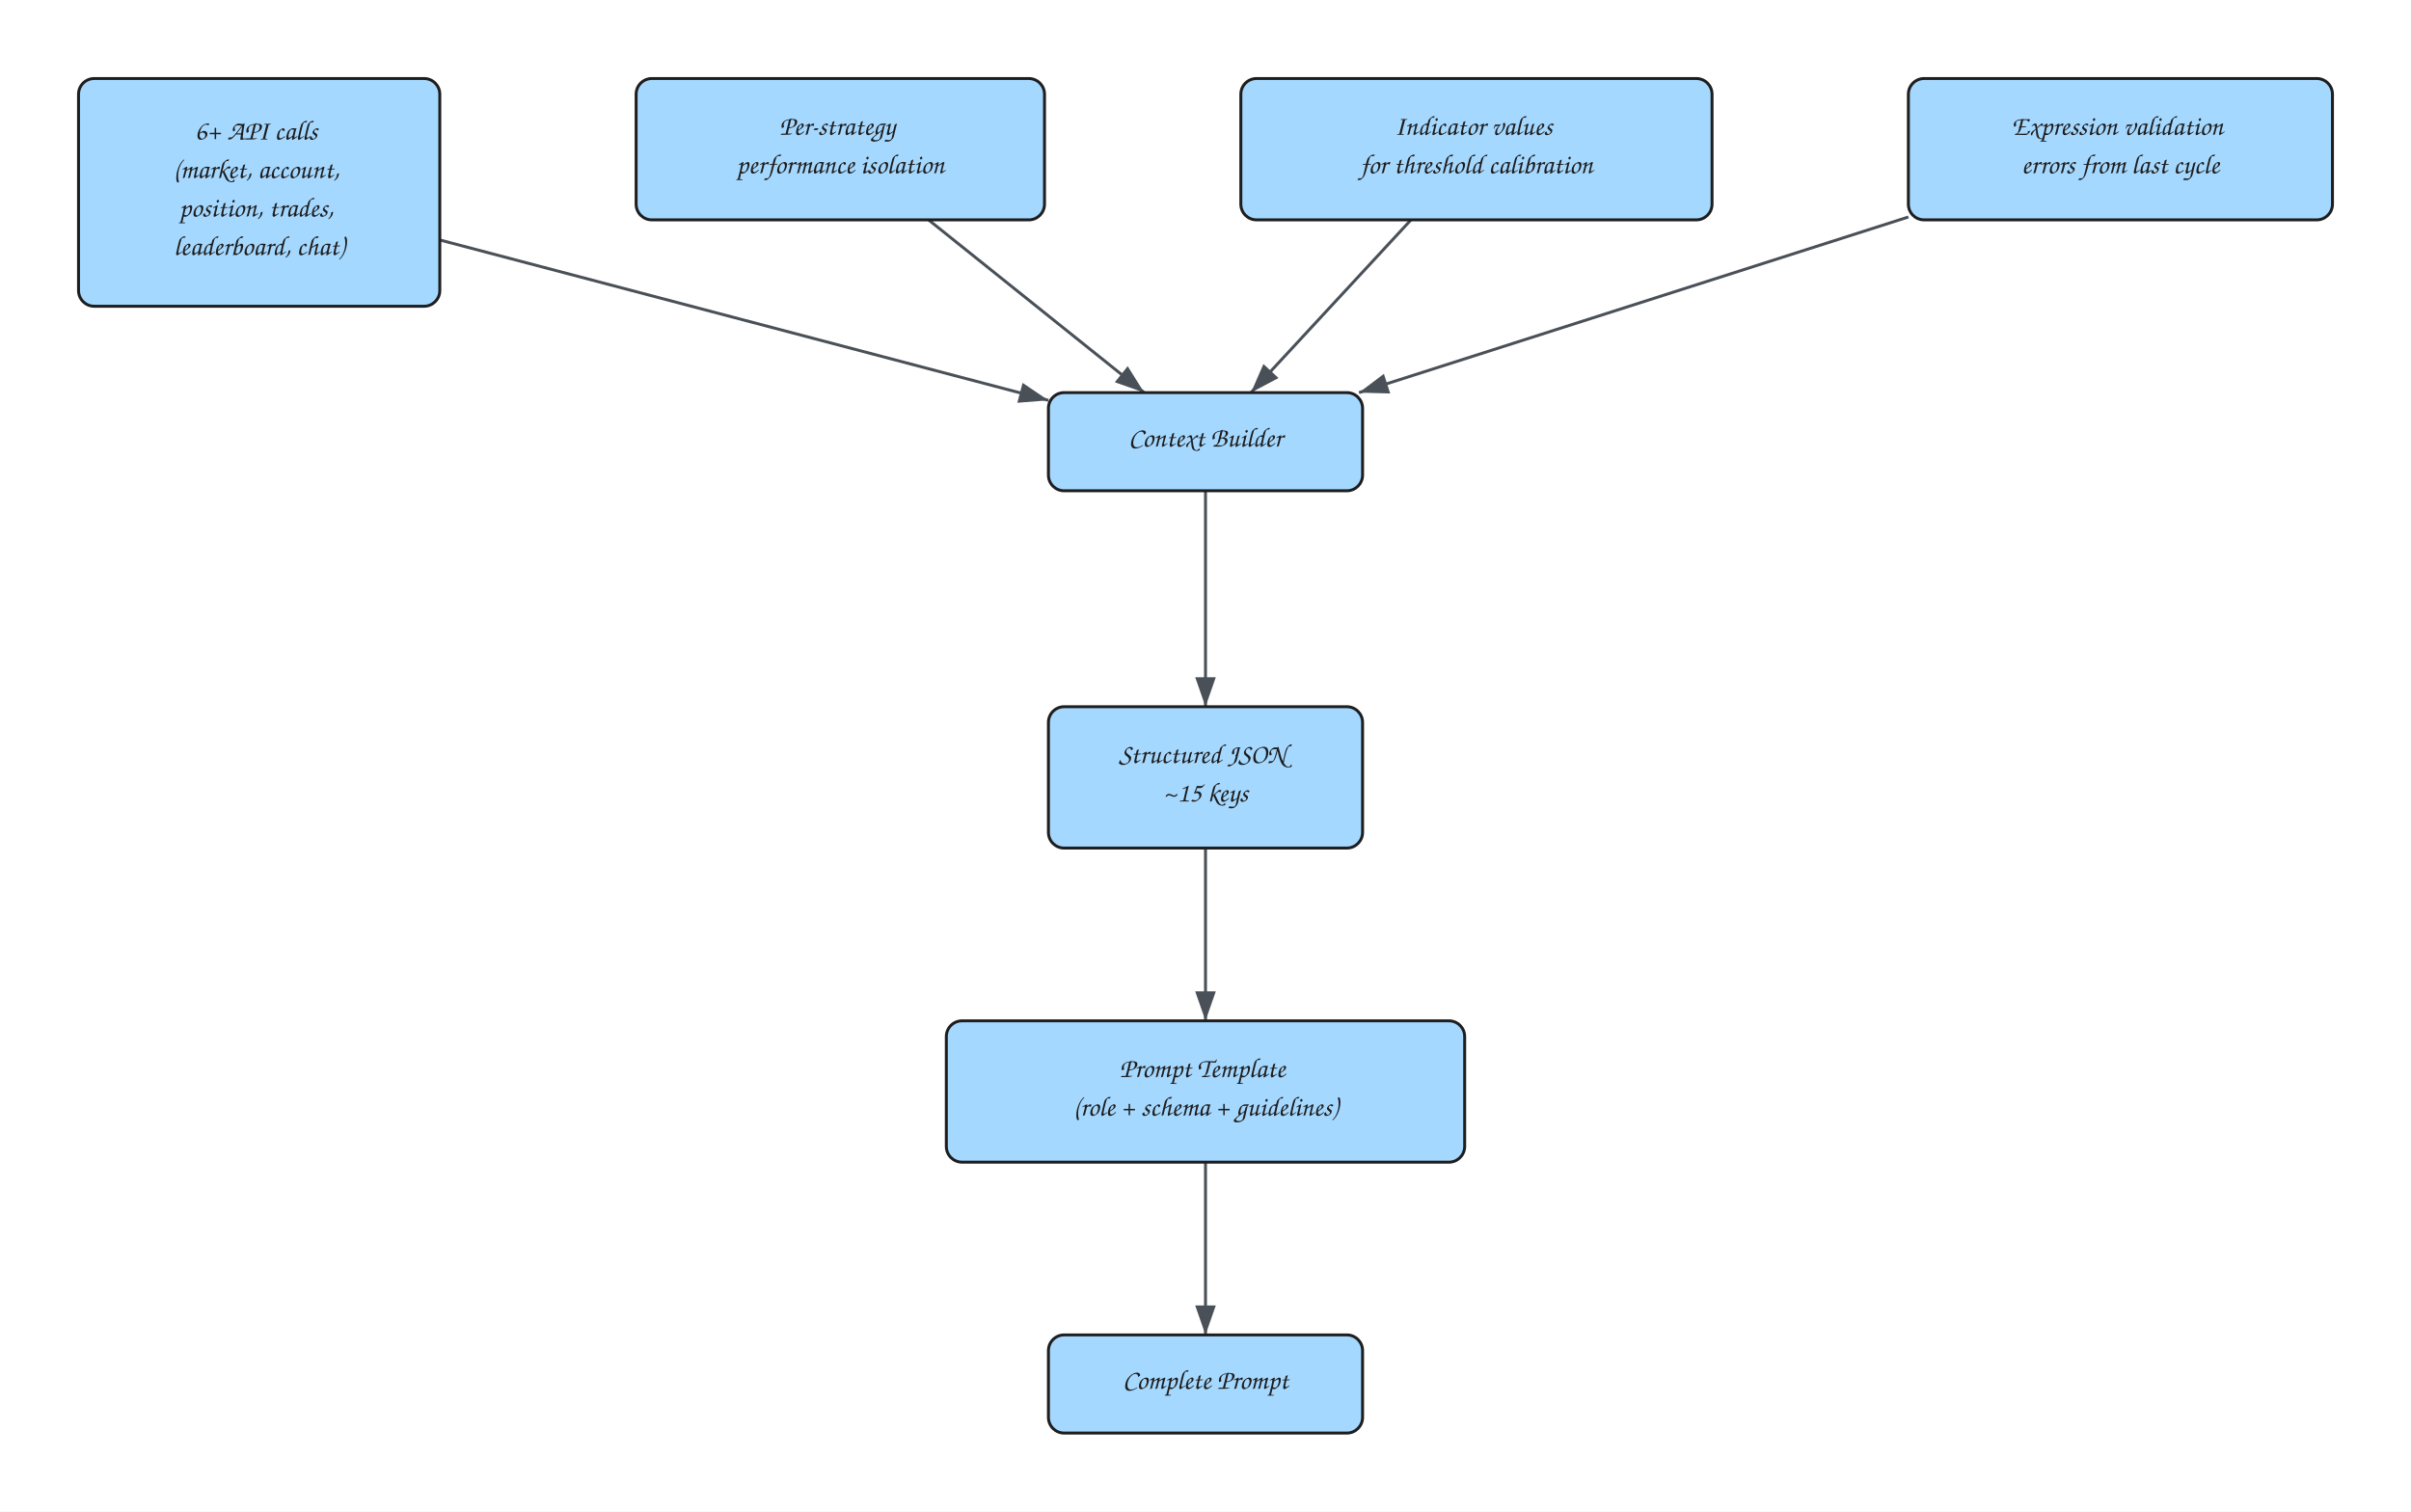
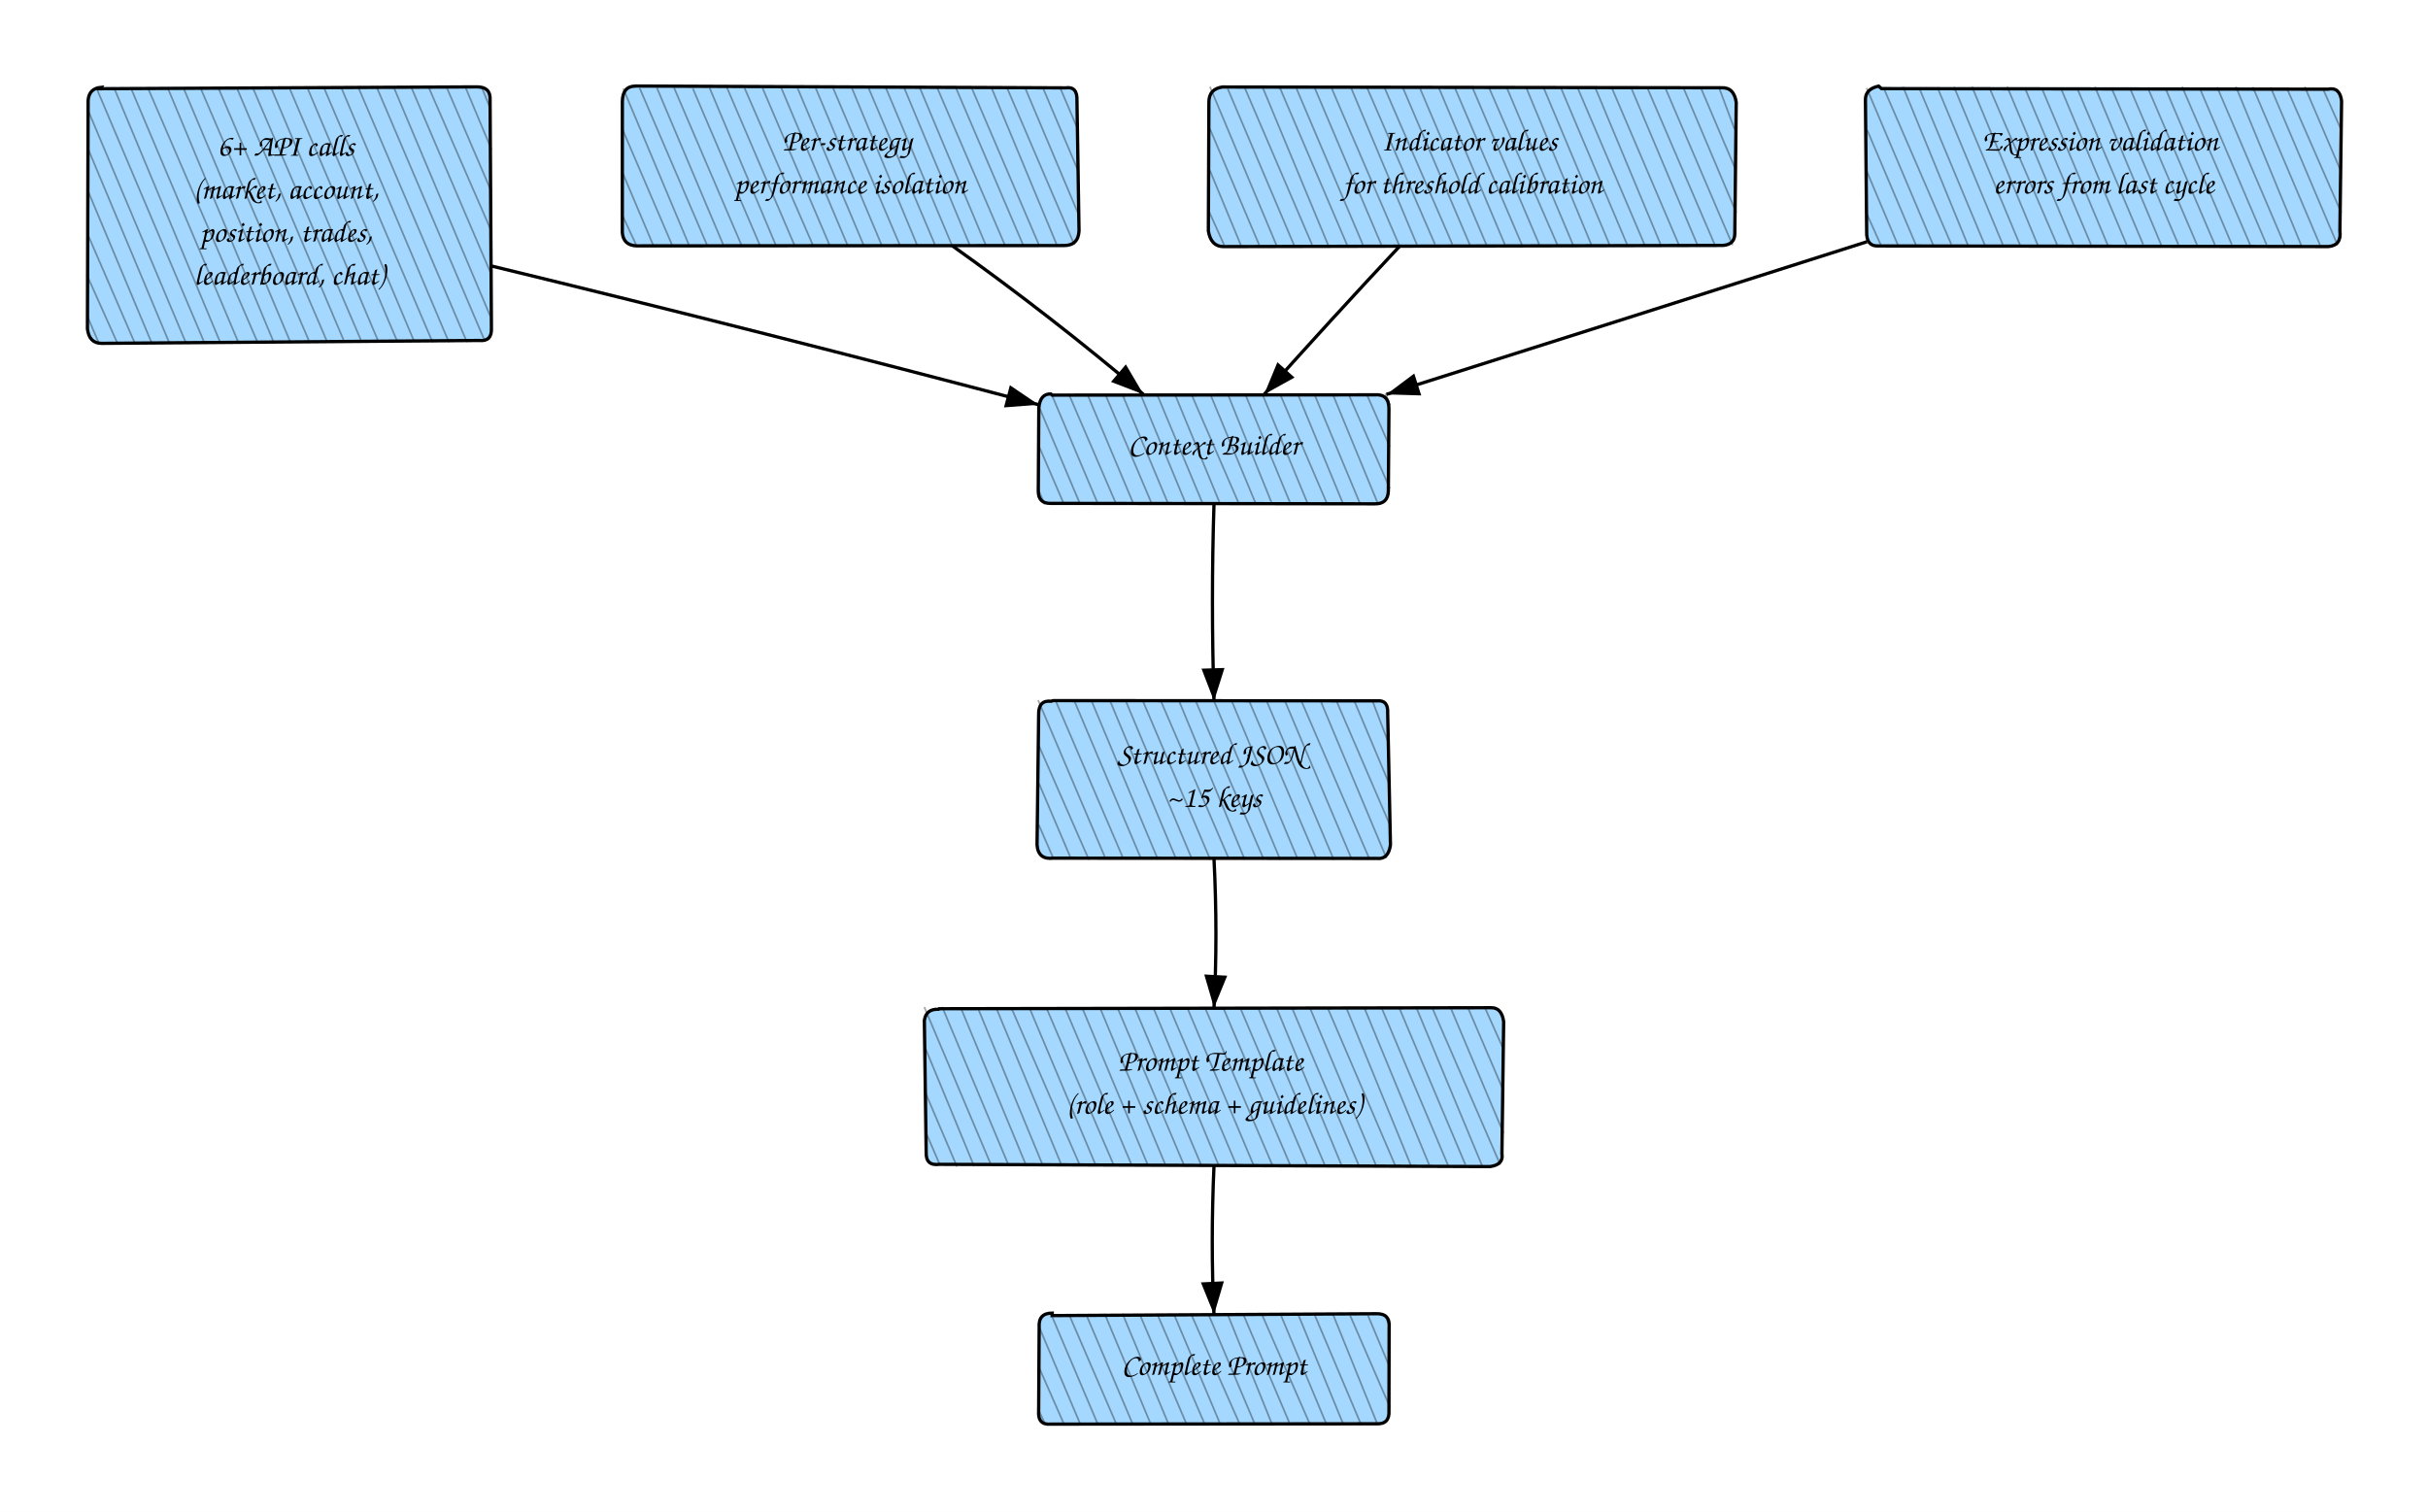
- <svg xmlns="http://www.w3.org/2000/svg" viewBox="0 0 1228 770" width="1228" height="770">
-   <rect width="1228" height="770" fill="#ffffff" />
+ <svg xmlns="http://www.w3.org/2000/svg" viewBox="0 0 1108 690" width="1108" height="690">
+   <rect width="1108" height="690" fill="#ffffff" />
  <defs>
    <marker id="arrowhead" markerWidth="10" markerHeight="7" refX="10" refY="3.5" orient="auto">
-       <polygon points="0 0, 10 3.5, 0 7" fill="#495057" />
+       <polygon points="0 0, 10 3.5, 0 7" fill="#000000" />
    </marker>
  </defs>
  <g transform="translate(40, 40)">
-     <line x1="184" y1="82.241" x2="494" y2="163.921" stroke="#495057" stroke-width="1.5" marker-end="url(#arrowhead)" />
-     <line x1="432.94" y1="72" x2="542.792" y2="160" stroke="#495057" stroke-width="1.5" marker-end="url(#arrowhead)" />
-     <line x1="678.658" y1="72" x2="597.154" y2="160" stroke="#495057" stroke-width="1.5" marker-end="url(#arrowhead)" />
-     <line x1="932" y1="70.532" x2="652.188" y2="160" stroke="#495057" stroke-width="1.5" marker-end="url(#arrowhead)" />
-     <line x1="574" y1="210" x2="574" y2="320" stroke="#495057" stroke-width="1.5" marker-end="url(#arrowhead)" />
-     <line x1="574" y1="392" x2="574" y2="480" stroke="#495057" stroke-width="1.5" marker-end="url(#arrowhead)" />
-     <line x1="574" y1="552" x2="574" y2="640" stroke="#495057" stroke-width="1.5" marker-end="url(#arrowhead)" />
-     <rect x="0" y="0" width="184" height="116" rx="8" ry="8" fill="#a5d8ff" stroke="#1e1e1e" stroke-width="1.5" />
-     <text x="92" y="28.6" text-anchor="middle" dominant-baseline="central" font-family="'Segoe Print', 'Comic Sans MS', 'Patrick Hand', cursive" font-size="14" fill="#1e1e1e">
-       <tspan x="92" dy="0">6+ API calls</tspan>
-       <tspan x="92" dy="19.6">(market, account,</tspan>
-       <tspan x="92" dy="19.6">position, trades,</tspan>
-       <tspan x="92" dy="19.6">leaderboard, chat)</tspan>
-     </text>
-     <rect x="284" y="0" width="208" height="72" rx="8" ry="8" fill="#a5d8ff" stroke="#1e1e1e" stroke-width="1.5" />
-     <text x="388" y="26.2" text-anchor="middle" dominant-baseline="central" font-family="'Segoe Print', 'Comic Sans MS', 'Patrick Hand', cursive" font-size="14" fill="#1e1e1e">
-       <tspan x="388" dy="0">Per-strategy</tspan>
-       <tspan x="388" dy="19.6">performance isolation</tspan>
-     </text>
-     <rect x="592" y="0" width="240" height="72" rx="8" ry="8" fill="#a5d8ff" stroke="#1e1e1e" stroke-width="1.5" />
-     <text x="712" y="26.2" text-anchor="middle" dominant-baseline="central" font-family="'Segoe Print', 'Comic Sans MS', 'Patrick Hand', cursive" font-size="14" fill="#1e1e1e">
-       <tspan x="712" dy="0">Indicator values</tspan>
-       <tspan x="712" dy="19.6">for threshold calibration</tspan>
-     </text>
-     <rect x="932" y="0" width="216" height="72" rx="8" ry="8" fill="#a5d8ff" stroke="#1e1e1e" stroke-width="1.5" />
-     <text x="1040" y="26.2" text-anchor="middle" dominant-baseline="central" font-family="'Segoe Print', 'Comic Sans MS', 'Patrick Hand', cursive" font-size="14" fill="#1e1e1e">
-       <tspan x="1040" dy="0">Expression validation</tspan>
-       <tspan x="1040" dy="19.6">errors from last cycle</tspan>
-     </text>
-     <rect x="494" y="160" width="160" height="50" rx="8" ry="8" fill="#a5d8ff" stroke="#1e1e1e" stroke-width="1.5" />
-     <text x="574" y="185" text-anchor="middle" dominant-baseline="central" font-family="'Segoe Print', 'Comic Sans MS', 'Patrick Hand', cursive" font-size="14" fill="#1e1e1e">
-       <tspan x="574" dy="0">Context Builder</tspan>
-     </text>
-     <rect x="494" y="320" width="160" height="72" rx="8" ry="8" fill="#a5d8ff" stroke="#1e1e1e" stroke-width="1.5" />
-     <text x="574" y="346.2" text-anchor="middle" dominant-baseline="central" font-family="'Segoe Print', 'Comic Sans MS', 'Patrick Hand', cursive" font-size="14" fill="#1e1e1e">
-       <tspan x="574" dy="0">Structured JSON</tspan>
-       <tspan x="574" dy="19.6">~15 keys</tspan>
-     </text>
-     <rect x="442" y="480" width="264" height="72" rx="8" ry="8" fill="#a5d8ff" stroke="#1e1e1e" stroke-width="1.5" />
-     <text x="574" y="506.2" text-anchor="middle" dominant-baseline="central" font-family="'Segoe Print', 'Comic Sans MS', 'Patrick Hand', cursive" font-size="14" fill="#1e1e1e">
-       <tspan x="574" dy="0">Prompt Template</tspan>
-       <tspan x="574" dy="19.6">(role + schema + guidelines)</tspan>
-     </text>
-     <rect x="494" y="640" width="160" height="50" rx="8" ry="8" fill="#a5d8ff" stroke="#1e1e1e" stroke-width="1.5" />
-     <text x="574" y="665" text-anchor="middle" dominant-baseline="central" font-family="'Segoe Print', 'Comic Sans MS', 'Patrick Hand', cursive" font-size="14" fill="#1e1e1e">
-       <tspan x="574" dy="0">Complete Prompt</tspan>
-     </text>
+     <path d="M 184,81.327 Q 310.635,112.055 434,144.716" fill="none" stroke="#000000" stroke-width="1.5" marker-end="url(#arrowhead)" />
+     <path d="M 394.326,72 Q 439.807,104.383 481.829,140" fill="none" stroke="#000000" stroke-width="1.5" marker-end="url(#arrowhead)" />
+     <path d="M 599.07,72 Q 567.582,105.581 536.868,140" fill="none" stroke="#000000" stroke-width="1.5" marker-end="url(#arrowhead)" />
+     <path d="M 812,70.315 Q 702.585,105.196 592.682,140" fill="none" stroke="#000000" stroke-width="1.5" marker-end="url(#arrowhead)" />
+     <path d="M 514,190 Q 512.59,233.659 514,280" fill="none" stroke="#000000" stroke-width="1.5" marker-end="url(#arrowhead)" />
+     <path d="M 514,352 Q 515.762,386.734 514,420" fill="none" stroke="#000000" stroke-width="1.5" marker-end="url(#arrowhead)" />
+     <path d="M 514,492 Q 512.419,527.566 514,560" fill="none" stroke="#000000" stroke-width="1.5" marker-end="url(#arrowhead)" />
+     <g>
+       <path d="M 5.638,0.488     L 177.297,-0.353     Q 184.083,-0.506 183.643,5.852     L 184.26,110.101     Q 184.394,115.954 178.649,115.394     L 6.338,116.702     Q 0.717,116.701 -0.103,110.096     L 0.215,5.85     Q 0.598,0.363 6.098,-0.145     Z" fill="#a5d8ff" stroke="#000000" stroke-width="1.5" />
+       <line x1="-0.337" y1="103.832" x2="4.945" y2="116.173" stroke="#000000" stroke-width="0.8" opacity="0.35" />
+       <line x1="-0.404" y1="85.374" x2="13.512" y2="116.478" stroke="#000000" stroke-width="0.8" opacity="0.35" />
+       <line x1="-0.1" y1="66.625" x2="21.286" y2="116.065" stroke="#000000" stroke-width="0.8" opacity="0.35" />
+       <line x1="0.384" y1="47.694" x2="29.184" y2="116.428" stroke="#000000" stroke-width="0.8" opacity="0.35" />
+       <line x1="0.41" y1="28.444" x2="37.054" y2="115.987" stroke="#000000" stroke-width="0.8" opacity="0.35" />
+       <line x1="-0.289" y1="9.201" x2="44.835" y2="116.476" stroke="#000000" stroke-width="0.8" opacity="0.35" />
+       <line x1="3.844" y1="-0.238" x2="53.152" y2="116.12" stroke="#000000" stroke-width="0.8" opacity="0.35" />
+       <line x1="11.961" y1="-0.132" x2="60.569" y2="116.441" stroke="#000000" stroke-width="0.8" opacity="0.35" />
+       <line x1="19.565" y1="-0.229" x2="68.724" y2="116.124" stroke="#000000" stroke-width="0.8" opacity="0.35" />
+       <line x1="27.605" y1="0.391" x2="77.298" y2="115.656" stroke="#000000" stroke-width="0.8" opacity="0.35" />
+       <line x1="36.416" y1="-0.196" x2="84.82" y2="115.993" stroke="#000000" stroke-width="0.8" opacity="0.35" />
+       <line x1="43.701" y1="0.046" x2="92.641" y2="116.467" stroke="#000000" stroke-width="0.8" opacity="0.35" />
+       <line x1="51.508" y1="0.176" x2="101.109" y2="115.828" stroke="#000000" stroke-width="0.8" opacity="0.35" />
+       <line x1="59.601" y1="0.019" x2="109.131" y2="115.611" stroke="#000000" stroke-width="0.8" opacity="0.35" />
+       <line x1="68.033" y1="-0.008" x2="117.131" y2="116.006" stroke="#000000" stroke-width="0.8" opacity="0.35" />
+       <line x1="75.532" y1="0.428" x2="125.091" y2="116.129" stroke="#000000" stroke-width="0.8" opacity="0.35" />
+       <line x1="83.765" y1="0.148" x2="132.722" y2="115.991" stroke="#000000" stroke-width="0.8" opacity="0.35" />
+       <line x1="92.07" y1="0.113" x2="141.507" y2="116.304" stroke="#000000" stroke-width="0.8" opacity="0.35" />
+       <line x1="100.411" y1="0.41" x2="148.936" y2="115.666" stroke="#000000" stroke-width="0.8" opacity="0.35" />
+       <line x1="107.926" y1="0.252" x2="157.461" y2="116.324" stroke="#000000" stroke-width="0.8" opacity="0.35" />
+       <line x1="115.767" y1="0.077" x2="164.89" y2="116.269" stroke="#000000" stroke-width="0.8" opacity="0.35" />
+       <line x1="123.653" y1="0.169" x2="173.092" y2="116.156" stroke="#000000" stroke-width="0.8" opacity="0.35" />
+       <line x1="132.183" y1="0.418" x2="181.388" y2="115.982" stroke="#000000" stroke-width="0.8" opacity="0.35" />
+       <line x1="139.878" y1="0.26" x2="183.634" y2="104.087" stroke="#000000" stroke-width="0.8" opacity="0.35" />
+       <line x1="147.559" y1="-0.459" x2="184.12" y2="85.085" stroke="#000000" stroke-width="0.8" opacity="0.35" />
+       <line x1="155.786" y1="0.21" x2="184.463" y2="66.002" stroke="#000000" stroke-width="0.8" opacity="0.35" />
+       <line x1="164.005" y1="0.248" x2="184.362" y2="47.724" stroke="#000000" stroke-width="0.8" opacity="0.35" />
+       <line x1="172.392" y1="-0.215" x2="184.353" y2="28.39" stroke="#000000" stroke-width="0.8" opacity="0.35" />
+       <line x1="179.852" y1="-0.068" x2="183.859" y2="9.806" stroke="#000000" stroke-width="0.8" opacity="0.35" />
+       <text x="92" y="28.6" text-anchor="middle" dominant-baseline="central" font-family="'Virgil', 'Segoe Print', 'Comic Sans MS', 'Patrick Hand', cursive" font-size="14" fill="#000000">
+         <tspan x="92" dy="0">6+ API calls</tspan>
+         <tspan x="92" dy="19.6">(market, account,</tspan>
+         <tspan x="92" dy="19.6">position, trades,</tspan>
+         <tspan x="92" dy="19.6">leaderboard, chat)</tspan>
+       </text>
+     </g>
+     <g>
+       <path d="M 250.437,-0.738     L 446.264,0.097     Q 451.742,-0.746 451.462,5.98     L 452.407,65.402     Q 452.029,72.131 445.416,72.066     L 250.64,72.216     Q 244.454,72.05 243.988,66.13     L 244.009,6.287     Q 244.121,-0.573 249.792,-0.702     Z" fill="#a5d8ff" stroke="#000000" stroke-width="1.5" />
+       <line x1="243.532" y1="57.193" x2="250.488" y2="72.129" stroke="#000000" stroke-width="0.8" opacity="0.35" />
+       <line x1="243.765" y1="37.991" x2="258.119" y2="71.991" stroke="#000000" stroke-width="0.8" opacity="0.35" />
+       <line x1="244.07" y1="19.034" x2="266.904" y2="72.304" stroke="#000000" stroke-width="0.8" opacity="0.35" />
+       <line x1="244.411" y1="0.41" x2="274.333" y2="71.666" stroke="#000000" stroke-width="0.8" opacity="0.35" />
+       <line x1="251.926" y1="0.252" x2="282.858" y2="72.324" stroke="#000000" stroke-width="0.8" opacity="0.35" />
+       <line x1="259.767" y1="0.077" x2="290.287" y2="72.269" stroke="#000000" stroke-width="0.8" opacity="0.35" />
+       <line x1="267.653" y1="0.169" x2="298.489" y2="72.156" stroke="#000000" stroke-width="0.8" opacity="0.35" />
+       <line x1="276.183" y1="0.418" x2="306.785" y2="71.982" stroke="#000000" stroke-width="0.8" opacity="0.35" />
+       <line x1="283.878" y1="0.26" x2="314.076" y2="72.017" stroke="#000000" stroke-width="0.8" opacity="0.35" />
+       <line x1="291.559" y1="-0.459" x2="322.561" y2="71.937" stroke="#000000" stroke-width="0.8" opacity="0.35" />
+       <line x1="299.786" y1="0.21" x2="330.904" y2="71.776" stroke="#000000" stroke-width="0.8" opacity="0.35" />
+       <line x1="308.005" y1="0.248" x2="338.803" y2="72.419" stroke="#000000" stroke-width="0.8" opacity="0.35" />
+       <line x1="316.392" y1="-0.215" x2="346.794" y2="72.007" stroke="#000000" stroke-width="0.8" opacity="0.35" />
+       <line x1="323.852" y1="-0.068" x2="354.3" y2="72.345" stroke="#000000" stroke-width="0.8" opacity="0.35" />
+       <line x1="332.258" y1="0.203" x2="362.478" y2="72.221" stroke="#000000" stroke-width="0.8" opacity="0.35" />
+       <line x1="340.211" y1="0.28" x2="370.677" y2="71.988" stroke="#000000" stroke-width="0.8" opacity="0.35" />
+       <line x1="348.488" y1="-0.445" x2="378.671" y2="72.232" stroke="#000000" stroke-width="0.8" opacity="0.35" />
+       <line x1="356.245" y1="-0.143" x2="386.604" y2="71.558" stroke="#000000" stroke-width="0.8" opacity="0.35" />
+       <line x1="364.151" y1="-0.166" x2="394.556" y2="72.283" stroke="#000000" stroke-width="0.8" opacity="0.35" />
+       <line x1="372.398" y1="-0.445" x2="402.42" y2="71.593" stroke="#000000" stroke-width="0.8" opacity="0.35" />
+       <line x1="379.616" y1="-0.263" x2="409.991" y2="72.215" stroke="#000000" stroke-width="0.8" opacity="0.35" />
+       <line x1="387.792" y1="0.293" x2="418.656" y2="72.042" stroke="#000000" stroke-width="0.8" opacity="0.35" />
+       <line x1="396.293" y1="0.232" x2="426.912" y2="71.845" stroke="#000000" stroke-width="0.8" opacity="0.35" />
+       <line x1="403.561" y1="0.419" x2="434.397" y2="72.414" stroke="#000000" stroke-width="0.8" opacity="0.35" />
+       <line x1="412.398" y1="-0.11" x2="442.164" y2="71.518" stroke="#000000" stroke-width="0.8" opacity="0.35" />
+       <line x1="419.532" y1="0.027" x2="450.278" y2="71.745" stroke="#000000" stroke-width="0.8" opacity="0.35" />
+       <line x1="427.636" y1="-0.306" x2="451.836" y2="57.063" stroke="#000000" stroke-width="0.8" opacity="0.35" />
+       <line x1="436.092" y1="0.458" x2="452.003" y2="37.951" stroke="#000000" stroke-width="0.8" opacity="0.35" />
+       <line x1="443.837" y1="0.186" x2="451.935" y2="19.2" stroke="#000000" stroke-width="0.8" opacity="0.35" />
+       <text x="348" y="26.2" text-anchor="middle" dominant-baseline="central" font-family="'Virgil', 'Segoe Print', 'Comic Sans MS', 'Patrick Hand', cursive" font-size="14" fill="#000000">
+         <tspan x="348" dy="0">Per-strategy</tspan>
+         <tspan x="348" dy="19.6">performance isolation</tspan>
+       </text>
+     </g>
+     <g>
+       <path d="M 517.906,-0.295     L 745.422,0.061     Q 751.255,-0.321 752.315,6.695     L 751.664,66.563     Q 751.672,71.572 746.309,72.008     L 518.372,72.543     Q 512.629,72.567 511.426,65.438     L 511.674,6.587     Q 511.677,0.529 518.01,-0.322     Z" fill="#a5d8ff" stroke="#000000" stroke-width="1.5" />
+       <line x1="511.786" y1="56.615" x2="518.748" y2="72.086" stroke="#000000" stroke-width="0.8" opacity="0.35" />
+       <line x1="512.063" y1="37.642" x2="526.507" y2="72.479" stroke="#000000" stroke-width="0.8" opacity="0.35" />
+       <line x1="512.141" y1="18.804" x2="534.556" y2="71.642" stroke="#000000" stroke-width="0.8" opacity="0.35" />
+       <line x1="512.161" y1="-0.36" x2="542.702" y2="72.388" stroke="#000000" stroke-width="0.8" opacity="0.35" />
+       <line x1="520.248" y1="0.461" x2="550.647" y2="72.18" stroke="#000000" stroke-width="0.8" opacity="0.35" />
+       <line x1="528.132" y1="0.308" x2="558.74" y2="71.643" stroke="#000000" stroke-width="0.8" opacity="0.35" />
+       <line x1="536.118" y1="-0.331" x2="566.365" y2="72.484" stroke="#000000" stroke-width="0.8" opacity="0.35" />
+       <line x1="543.897" y1="-0.341" x2="574.776" y2="71.908" stroke="#000000" stroke-width="0.8" opacity="0.35" />
+       <line x1="551.669" y1="0.448" x2="582.056" y2="71.977" stroke="#000000" stroke-width="0.8" opacity="0.35" />
+       <line x1="559.762" y1="-0.355" x2="590.644" y2="72.393" stroke="#000000" stroke-width="0.8" opacity="0.35" />
+       <line x1="567.729" y1="0.375" x2="598.484" y2="71.863" stroke="#000000" stroke-width="0.8" opacity="0.35" />
+       <line x1="576.351" y1="-0.417" x2="606.606" y2="71.711" stroke="#000000" stroke-width="0.8" opacity="0.35" />
+       <line x1="583.627" y1="-0.482" x2="614.854" y2="71.526" stroke="#000000" stroke-width="0.8" opacity="0.35" />
+       <line x1="591.67" y1="-0.316" x2="622.772" y2="71.535" stroke="#000000" stroke-width="0.8" opacity="0.35" />
+       <line x1="600.366" y1="0.447" x2="630.822" y2="71.909" stroke="#000000" stroke-width="0.8" opacity="0.35" />
+       <line x1="608.084" y1="0.498" x2="638.435" y2="72.016" stroke="#000000" stroke-width="0.8" opacity="0.35" />
+       <line x1="616.493" y1="-0.213" x2="646.724" y2="71.606" stroke="#000000" stroke-width="0.8" opacity="0.35" />
+       <line x1="623.883" y1="-0.013" x2="654.529" y2="71.751" stroke="#000000" stroke-width="0.8" opacity="0.35" />
+       <line x1="631.904" y1="-0.131" x2="662.403" y2="71.577" stroke="#000000" stroke-width="0.8" opacity="0.35" />
+       <line x1="639.55" y1="0.117" x2="670.915" y2="72.262" stroke="#000000" stroke-width="0.8" opacity="0.35" />
+       <line x1="647.656" y1="0.124" x2="678.097" y2="72.345" stroke="#000000" stroke-width="0.8" opacity="0.35" />
+       <line x1="656.307" y1="-0.443" x2="686.167" y2="71.614" stroke="#000000" stroke-width="0.8" opacity="0.35" />
+       <line x1="664.22" y1="-0.455" x2="694.57" y2="71.866" stroke="#000000" stroke-width="0.8" opacity="0.35" />
+       <line x1="672.086" y1="-0.426" x2="702.502" y2="71.57" stroke="#000000" stroke-width="0.8" opacity="0.35" />
+       <line x1="679.853" y1="-0.125" x2="710.63" y2="72.035" stroke="#000000" stroke-width="0.8" opacity="0.35" />
+       <line x1="687.858" y1="-0.301" x2="718.018" y2="72.062" stroke="#000000" stroke-width="0.8" opacity="0.35" />
+       <line x1="695.583" y1="0.198" x2="726.336" y2="72.185" stroke="#000000" stroke-width="0.8" opacity="0.35" />
+       <line x1="704.188" y1="-0.375" x2="734.776" y2="72.181" stroke="#000000" stroke-width="0.8" opacity="0.35" />
+       <line x1="711.902" y1="0.415" x2="742.62" y2="71.937" stroke="#000000" stroke-width="0.8" opacity="0.35" />
+       <line x1="719.857" y1="-0.091" x2="750.646" y2="71.856" stroke="#000000" stroke-width="0.8" opacity="0.35" />
+       <line x1="728.055" y1="-0.325" x2="752.353" y2="57.113" stroke="#000000" stroke-width="0.8" opacity="0.35" />
+       <line x1="736.144" y1="0.039" x2="752.141" y2="37.612" stroke="#000000" stroke-width="0.8" opacity="0.35" />
+       <line x1="744.336" y1="-0.385" x2="751.539" y2="18.954" stroke="#000000" stroke-width="0.8" opacity="0.35" />
+       <text x="632" y="26.2" text-anchor="middle" dominant-baseline="central" font-family="'Virgil', 'Segoe Print', 'Comic Sans MS', 'Patrick Hand', cursive" font-size="14" fill="#000000">
+         <tspan x="632" dy="0">Indicator values</tspan>
+         <tspan x="632" dy="19.6">for threshold calibration</tspan>
+       </text>
+     </g>
+     <g>
+       <path d="M 818.589,0.44     L 1022.347,0.706     Q 1027.767,-0.407 1028.562,6.064     L 1027.795,65.341     Q 1028.628,71.934 1022.622,72.526     L 817.374,72.248     Q 811.567,72.597 811.835,65.584     L 811.277,5.44     Q 811.277,0.619 817.288,-0.702     Z" fill="#a5d8ff" stroke="#000000" stroke-width="1.5" />
+       <line x1="811.532" y1="56.792" x2="818.278" y2="71.745" stroke="#000000" stroke-width="0.8" opacity="0.35" />
+       <line x1="811.636" y1="37.538" x2="826.277" y2="72.297" stroke="#000000" stroke-width="0.8" opacity="0.35" />
+       <line x1="812.092" y1="19.38" x2="834.444" y2="72.108" stroke="#000000" stroke-width="0.8" opacity="0.35" />
+       <line x1="811.837" y1="0.186" x2="842.376" y2="72.278" stroke="#000000" stroke-width="0.8" opacity="0.35" />
+       <line x1="819.728" y1="0.471" x2="850.459" y2="71.508" stroke="#000000" stroke-width="0.8" opacity="0.35" />
+       <line x1="828.441" y1="-0.405" x2="858.019" y2="71.832" stroke="#000000" stroke-width="0.8" opacity="0.35" />
+       <line x1="835.767" y1="0.02" x2="866.004" y2="72.443" stroke="#000000" stroke-width="0.8" opacity="0.35" />
+       <line x1="844.194" y1="0.039" x2="873.954" y2="71.616" stroke="#000000" stroke-width="0.8" opacity="0.35" />
+       <line x1="851.708" y1="-0.318" x2="882.047" y2="72.365" stroke="#000000" stroke-width="0.8" opacity="0.35" />
+       <line x1="859.901" y1="-0.465" x2="890.027" y2="72.121" stroke="#000000" stroke-width="0.8" opacity="0.35" />
+       <line x1="867.779" y1="-0.11" x2="898.739" y2="71.705" stroke="#000000" stroke-width="0.8" opacity="0.35" />
+       <line x1="875.961" y1="-0.438" x2="906.262" y2="71.926" stroke="#000000" stroke-width="0.8" opacity="0.35" />
+       <line x1="884.153" y1="0.432" x2="914.226" y2="71.665" stroke="#000000" stroke-width="0.8" opacity="0.35" />
+       <line x1="891.873" y1="0.499" x2="921.962" y2="72.12" stroke="#000000" stroke-width="0.8" opacity="0.35" />
+       <line x1="900.479" y1="0.284" x2="930.559" y2="71.961" stroke="#000000" stroke-width="0.8" opacity="0.35" />
+       <line x1="907.936" y1="0.359" x2="938.011" y2="71.561" stroke="#000000" stroke-width="0.8" opacity="0.35" />
+       <line x1="916.025" y1="-0.365" x2="946.429" y2="72.197" stroke="#000000" stroke-width="0.8" opacity="0.35" />
+       <line x1="923.518" y1="0.046" x2="954.075" y2="71.58" stroke="#000000" stroke-width="0.8" opacity="0.35" />
+       <line x1="932.006" y1="0.28" x2="962.67" y2="71.942" stroke="#000000" stroke-width="0.8" opacity="0.35" />
+       <line x1="940.068" y1="-0.107" x2="970.723" y2="71.681" stroke="#000000" stroke-width="0.8" opacity="0.35" />
+       <line x1="948.252" y1="0.455" x2="978.452" y2="71.563" stroke="#000000" stroke-width="0.8" opacity="0.35" />
+       <line x1="955.799" y1="-0.418" x2="986.833" y2="71.708" stroke="#000000" stroke-width="0.8" opacity="0.35" />
+       <line x1="963.834" y1="0.248" x2="994.349" y2="71.709" stroke="#000000" stroke-width="0.8" opacity="0.35" />
+       <line x1="971.755" y1="-0.288" x2="1002.715" y2="72.187" stroke="#000000" stroke-width="0.8" opacity="0.35" />
+       <line x1="980.318" y1="-0.5" x2="1010.163" y2="71.983" stroke="#000000" stroke-width="0.8" opacity="0.35" />
+       <line x1="988.021" y1="-0.364" x2="1018.724" y2="71.845" stroke="#000000" stroke-width="0.8" opacity="0.35" />
+       <line x1="996.155" y1="-0.231" x2="1026.755" y2="71.921" stroke="#000000" stroke-width="0.8" opacity="0.35" />
+       <line x1="1003.642" y1="0.36" x2="1028.487" y2="57.188" stroke="#000000" stroke-width="0.8" opacity="0.35" />
+       <line x1="1011.745" y1="-0.467" x2="1028.194" y2="38.008" stroke="#000000" stroke-width="0.8" opacity="0.35" />
+       <line x1="1019.924" y1="0.213" x2="1028.055" y2="18.538" stroke="#000000" stroke-width="0.8" opacity="0.35" />
+       <text x="920" y="26.2" text-anchor="middle" dominant-baseline="central" font-family="'Virgil', 'Segoe Print', 'Comic Sans MS', 'Patrick Hand', cursive" font-size="14" fill="#000000">
+         <tspan x="920" dy="0">Expression validation</tspan>
+         <tspan x="920" dy="19.6">errors from last cycle</tspan>
+       </text>
+     </g>
+     <g>
+       <path d="M 440.181,140.329     L 587.317,140.193     Q 593.799,139.669 593.835,146.446     L 593.558,184.129     Q 593.361,190.091 587.355,189.941     L 439.342,189.732     Q 433.889,189.78 433.812,184.283     L 434.053,146.229     Q 434.647,139.678 439.498,139.787     Z" fill="#a5d8ff" stroke="#000000" stroke-width="1.5" />
+       <line x1="433.521" y1="182.694" x2="436.722" y2="190.198" stroke="#000000" stroke-width="0.8" opacity="0.35" />
+       <line x1="434.118" y1="163.613" x2="445.328" y2="189.625" stroke="#000000" stroke-width="0.8" opacity="0.35" />
+       <line x1="433.569" y1="144.291" x2="453.042" y2="190.415" stroke="#000000" stroke-width="0.8" opacity="0.35" />
+       <line x1="439.988" y1="140.197" x2="460.997" y2="189.909" stroke="#000000" stroke-width="0.8" opacity="0.35" />
+       <line x1="447.634" y1="139.58" x2="469.194" y2="189.675" stroke="#000000" stroke-width="0.8" opacity="0.35" />
+       <line x1="456.229" y1="139.942" x2="477.284" y2="190.039" stroke="#000000" stroke-width="0.8" opacity="0.35" />
+       <line x1="464.282" y1="139.681" x2="485.475" y2="189.615" stroke="#000000" stroke-width="0.8" opacity="0.35" />
+       <line x1="472.01" y1="139.563" x2="493.153" y2="190.057" stroke="#000000" stroke-width="0.8" opacity="0.35" />
+       <line x1="480.392" y1="139.708" x2="501.332" y2="190.377" stroke="#000000" stroke-width="0.8" opacity="0.35" />
+       <line x1="487.908" y1="139.709" x2="508.703" y2="189.506" stroke="#000000" stroke-width="0.8" opacity="0.35" />
+       <line x1="496.274" y1="140.187" x2="516.988" y2="190.434" stroke="#000000" stroke-width="0.8" opacity="0.35" />
+       <line x1="503.722" y1="139.983" x2="525.345" y2="189.86" stroke="#000000" stroke-width="0.8" opacity="0.35" />
+       <line x1="512.283" y1="139.845" x2="533.196" y2="190.213" stroke="#000000" stroke-width="0.8" opacity="0.35" />
+       <line x1="520.314" y1="139.921" x2="540.671" y2="190.401" stroke="#000000" stroke-width="0.8" opacity="0.35" />
+       <line x1="528.487" y1="140.422" x2="548.793" y2="189.654" stroke="#000000" stroke-width="0.8" opacity="0.35" />
+       <line x1="536.194" y1="140.165" x2="556.723" y2="189.761" stroke="#000000" stroke-width="0.8" opacity="0.35" />
+       <line x1="544.055" y1="139.616" x2="565.474" y2="189.657" stroke="#000000" stroke-width="0.8" opacity="0.35" />
+       <line x1="552.092" y1="139.502" x2="572.785" y2="189.645" stroke="#000000" stroke-width="0.8" opacity="0.35" />
+       <line x1="559.987" y1="140.302" x2="580.73" y2="190.069" stroke="#000000" stroke-width="0.8" opacity="0.35" />
+       <line x1="568.288" y1="140.116" x2="588.685" y2="189.588" stroke="#000000" stroke-width="0.8" opacity="0.35" />
+       <line x1="575.519" y1="140.141" x2="594.274" y2="182.994" stroke="#000000" stroke-width="0.8" opacity="0.35" />
+       <line x1="583.881" y1="140.377" x2="594.248" y2="163.916" stroke="#000000" stroke-width="0.8" opacity="0.35" />
+       <line x1="592.189" y1="139.598" x2="594.372" y2="144.893" stroke="#000000" stroke-width="0.8" opacity="0.35" />
+       <text x="514" y="165" text-anchor="middle" dominant-baseline="central" font-family="'Virgil', 'Segoe Print', 'Comic Sans MS', 'Patrick Hand', cursive" font-size="14" fill="#000000">
+         <tspan x="514" dy="0">Context Builder</tspan>
+       </text>
+     </g>
+     <g>
+       <path d="M 440.602,279.751     L 588.373,279.862     Q 593.563,279.346 593.259,285.437     L 594.525,345.632     Q 593.568,352.411 588.281,351.772     L 440.651,351.659     Q 433.735,352.476 433.25,345.582     L 433.975,286.309     Q 433.789,279.404 439.671,280.032     Z" fill="#a5d8ff" stroke="#000000" stroke-width="1.5" />
+       <line x1="434.021" y1="336.402" x2="440.724" y2="351.845" stroke="#000000" stroke-width="0.8" opacity="0.35" />
+       <line x1="434.155" y1="317.613" x2="448.755" y2="351.921" stroke="#000000" stroke-width="0.8" opacity="0.35" />
+       <line x1="433.642" y1="299.282" x2="456.928" y2="352.422" stroke="#000000" stroke-width="0.8" opacity="0.35" />
+       <line x1="433.745" y1="279.533" x2="464.635" y2="352.165" stroke="#000000" stroke-width="0.8" opacity="0.35" />
+       <line x1="441.924" y1="280.213" x2="472.496" y2="351.616" stroke="#000000" stroke-width="0.8" opacity="0.35" />
+       <line x1="450.487" y1="280.368" x2="480.533" y2="351.502" stroke="#000000" stroke-width="0.8" opacity="0.35" />
+       <line x1="458" y1="279.586" x2="488.428" y2="352.302" stroke="#000000" stroke-width="0.8" opacity="0.35" />
+       <line x1="466.473" y1="279.657" x2="496.729" y2="352.116" stroke="#000000" stroke-width="0.8" opacity="0.35" />
+       <line x1="473.581" y1="279.528" x2="503.96" y2="352.141" stroke="#000000" stroke-width="0.8" opacity="0.35" />
+       <line x1="481.627" y1="280.101" x2="512.322" y2="352.377" stroke="#000000" stroke-width="0.8" opacity="0.35" />
+       <line x1="489.847" y1="280.124" x2="520.63" y2="351.598" stroke="#000000" stroke-width="0.8" opacity="0.35" />
+       <line x1="498.277" y1="280.442" x2="528.036" y2="352.326" stroke="#000000" stroke-width="0.8" opacity="0.35" />
+       <line x1="505.849" y1="280.376" x2="536.702" y2="352.204" stroke="#000000" stroke-width="0.8" opacity="0.35" />
+       <line x1="513.842" y1="279.532" x2="544.21" y2="352.34" stroke="#000000" stroke-width="0.8" opacity="0.35" />
+       <line x1="522.207" y1="280.201" x2="552.216" y2="352.114" stroke="#000000" stroke-width="0.8" opacity="0.35" />
+       <line x1="530.247" y1="280.387" x2="560.807" y2="352.158" stroke="#000000" stroke-width="0.8" opacity="0.35" />
+       <line x1="537.963" y1="279.767" x2="568.714" y2="352.481" stroke="#000000" stroke-width="0.8" opacity="0.35" />
+       <line x1="546.285" y1="279.707" x2="576.837" y2="352.123" stroke="#000000" stroke-width="0.8" opacity="0.35" />
+       <line x1="554.093" y1="280.428" x2="584.895" y2="351.943" stroke="#000000" stroke-width="0.8" opacity="0.35" />
+       <line x1="562.488" y1="279.509" x2="592.738" y2="351.72" stroke="#000000" stroke-width="0.8" opacity="0.35" />
+       <line x1="569.787" y1="279.652" x2="594.456" y2="336.935" stroke="#000000" stroke-width="0.8" opacity="0.35" />
+       <line x1="578.077" y1="280.011" x2="594.106" y2="318.106" stroke="#000000" stroke-width="0.8" opacity="0.35" />
+       <line x1="586.279" y1="279.801" x2="593.717" y2="299.246" stroke="#000000" stroke-width="0.8" opacity="0.35" />
+       <text x="514" y="306.2" text-anchor="middle" dominant-baseline="central" font-family="'Virgil', 'Segoe Print', 'Comic Sans MS', 'Patrick Hand', cursive" font-size="14" fill="#000000">
+         <tspan x="514" dy="0">Structured JSON</tspan>
+         <tspan x="514" dy="19.6">~15 keys</tspan>
+       </text>
+     </g>
+     <g>
+       <path d="M 388.566,420.372     L 640.395,419.913     Q 645.282,419.77 646.186,426.284     L 645.397,486.559     Q 646.244,491.525 640.019,492.415     L 388.663,491.392     Q 382.489,492.197 382.655,486.051     L 381.822,425.774     Q 382.564,420.392 388.306,420.614     Z" fill="#a5d8ff" stroke="#000000" stroke-width="1.5" />
+       <line x1="382.41" y1="476.552" x2="388.908" y2="491.632" stroke="#000000" stroke-width="0.8" opacity="0.35" />
+       <line x1="381.881" y1="457.674" x2="396.734" y2="492.481" stroke="#000000" stroke-width="0.8" opacity="0.35" />
+       <line x1="382.466" y1="438.814" x2="404.561" y2="492.344" stroke="#000000" stroke-width="0.8" opacity="0.35" />
+       <line x1="381.809" y1="419.624" x2="412.404" y2="492.019" stroke="#000000" stroke-width="0.8" opacity="0.35" />
+       <line x1="389.957" y1="419.518" x2="420.364" y2="492.063" stroke="#000000" stroke-width="0.8" opacity="0.35" />
+       <line x1="398.37" y1="419.738" x2="428.434" y2="492.297" stroke="#000000" stroke-width="0.8" opacity="0.35" />
+       <line x1="406.402" y1="420.433" x2="435.982" y2="492.137" stroke="#000000" stroke-width="0.8" opacity="0.35" />
+       <line x1="414.494" y1="419.713" x2="444.408" y2="491.722" stroke="#000000" stroke-width="0.8" opacity="0.35" />
+       <line x1="421.51" y1="419.938" x2="452.869" y2="492.004" stroke="#000000" stroke-width="0.8" opacity="0.35" />
+       <line x1="429.91" y1="420.293" x2="460.153" y2="492.081" stroke="#000000" stroke-width="0.8" opacity="0.35" />
+       <line x1="437.501" y1="419.944" x2="468.306" y2="491.894" stroke="#000000" stroke-width="0.8" opacity="0.35" />
+       <line x1="445.872" y1="419.685" x2="476.411" y2="491.673" stroke="#000000" stroke-width="0.8" opacity="0.35" />
+       <line x1="453.826" y1="419.858" x2="483.97" y2="492.115" stroke="#000000" stroke-width="0.8" opacity="0.35" />
+       <line x1="462.011" y1="420.06" x2="492.009" y2="492.088" stroke="#000000" stroke-width="0.8" opacity="0.35" />
+       <line x1="469.877" y1="419.702" x2="500.373" y2="491.905" stroke="#000000" stroke-width="0.8" opacity="0.35" />
+       <line x1="477.826" y1="419.919" x2="508.42" y2="492.354" stroke="#000000" stroke-width="0.8" opacity="0.35" />
+       <line x1="486.366" y1="420.059" x2="516.033" y2="491.61" stroke="#000000" stroke-width="0.8" opacity="0.35" />
+       <line x1="493.942" y1="420.415" x2="524.33" y2="492.002" stroke="#000000" stroke-width="0.8" opacity="0.35" />
+       <line x1="501.833" y1="419.998" x2="532.301" y2="492.352" stroke="#000000" stroke-width="0.8" opacity="0.35" />
+       <line x1="509.783" y1="419.646" x2="540.543" y2="491.552" stroke="#000000" stroke-width="0.8" opacity="0.35" />
+       <line x1="518.322" y1="420.193" x2="548.709" y2="491.567" stroke="#000000" stroke-width="0.8" opacity="0.35" />
+       <line x1="525.998" y1="420.044" x2="556.812" y2="492.482" stroke="#000000" stroke-width="0.8" opacity="0.35" />
+       <line x1="534.306" y1="420.435" x2="564.612" y2="491.874" stroke="#000000" stroke-width="0.8" opacity="0.35" />
+       <line x1="542.482" y1="419.804" x2="572.203" y2="491.835" stroke="#000000" stroke-width="0.8" opacity="0.35" />
+       <line x1="549.592" y1="419.985" x2="580.163" y2="492.091" stroke="#000000" stroke-width="0.8" opacity="0.35" />
+       <line x1="557.915" y1="420.314" x2="588.149" y2="492.384" stroke="#000000" stroke-width="0.8" opacity="0.35" />
+       <line x1="565.923" y1="420.143" x2="596.662" y2="491.839" stroke="#000000" stroke-width="0.8" opacity="0.35" />
+       <line x1="574.365" y1="419.93" x2="603.983" y2="492.237" stroke="#000000" stroke-width="0.8" opacity="0.35" />
+       <line x1="582.451" y1="419.585" x2="612.159" y2="491.54" stroke="#000000" stroke-width="0.8" opacity="0.35" />
+       <line x1="590.306" y1="419.537" x2="620.726" y2="491.636" stroke="#000000" stroke-width="0.8" opacity="0.35" />
+       <line x1="598.483" y1="419.845" x2="628.75" y2="491.613" stroke="#000000" stroke-width="0.8" opacity="0.35" />
+       <line x1="606.338" y1="419.868" x2="636.449" y2="492.251" stroke="#000000" stroke-width="0.8" opacity="0.35" />
+       <line x1="613.546" y1="419.875" x2="644.65" y2="491.607" stroke="#000000" stroke-width="0.8" opacity="0.35" />
+       <line x1="622.223" y1="420.492" x2="646.15" y2="477.199" stroke="#000000" stroke-width="0.8" opacity="0.35" />
+       <line x1="629.963" y1="420.08" x2="646.269" y2="458.198" stroke="#000000" stroke-width="0.8" opacity="0.35" />
+       <line x1="637.854" y1="420.372" x2="646.119" y2="438.942" stroke="#000000" stroke-width="0.8" opacity="0.35" />
+       <text x="514" y="446.2" text-anchor="middle" dominant-baseline="central" font-family="'Virgil', 'Segoe Print', 'Comic Sans MS', 'Patrick Hand', cursive" font-size="14" fill="#000000">
+         <tspan x="514" dy="0">Prompt Template</tspan>
+         <tspan x="514" dy="19.6">(role + schema + guidelines)</tspan>
+       </text>
+     </g>
+     <g>
+       <path d="M 440.121,560.419     L 587.702,559.575     Q 594.486,559.251 593.916,565.797     L 593.841,603.817     Q 594.223,610.106 588.136,609.808     L 439.527,609.955     Q 433.51,610.502 433.98,603.978     L 434.213,565.739     Q 433.786,559.293 440.172,559.272     Z" fill="#a5d8ff" stroke="#000000" stroke-width="1.5" />
+       <line x1="433.568" y1="602.662" x2="436.812" y2="609.639" stroke="#000000" stroke-width="0.8" opacity="0.35" />
+       <line x1="433.932" y1="583.557" x2="445.459" y2="609.768" stroke="#000000" stroke-width="0.8" opacity="0.35" />
+       <line x1="433.978" y1="565.084" x2="452.865" y2="609.675" stroke="#000000" stroke-width="0.8" opacity="0.35" />
+       <line x1="439.592" y1="559.61" x2="460.793" y2="609.553" stroke="#000000" stroke-width="0.8" opacity="0.35" />
+       <line x1="447.888" y1="560.002" x2="469.571" y2="610.235" stroke="#000000" stroke-width="0.8" opacity="0.35" />
+       <line x1="455.86" y1="560.352" x2="476.983" y2="610.131" stroke="#000000" stroke-width="0.8" opacity="0.35" />
+       <line x1="464.101" y1="559.552" x2="485.017" y2="609.678" stroke="#000000" stroke-width="0.8" opacity="0.35" />
+       <line x1="472.268" y1="559.567" x2="493.288" y2="610.037" stroke="#000000" stroke-width="0.8" opacity="0.35" />
+       <line x1="480.371" y1="560.482" x2="501.527" y2="610.089" stroke="#000000" stroke-width="0.8" opacity="0.35" />
+       <line x1="488.171" y1="559.874" x2="509.627" y2="609.613" stroke="#000000" stroke-width="0.8" opacity="0.35" />
+       <line x1="495.762" y1="559.835" x2="516.865" y2="609.985" stroke="#000000" stroke-width="0.8" opacity="0.35" />
+       <line x1="503.722" y1="560.091" x2="525.549" y2="609.561" stroke="#000000" stroke-width="0.8" opacity="0.35" />
+       <line x1="511.708" y1="560.384" x2="532.786" y2="610.315" stroke="#000000" stroke-width="0.8" opacity="0.35" />
+       <line x1="520.221" y1="559.839" x2="540.661" y2="610.434" stroke="#000000" stroke-width="0.8" opacity="0.35" />
+       <line x1="527.542" y1="560.237" x2="548.726" y2="610.117" stroke="#000000" stroke-width="0.8" opacity="0.35" />
+       <line x1="535.718" y1="559.54" x2="557.632" y2="609.707" stroke="#000000" stroke-width="0.8" opacity="0.35" />
+       <line x1="544.285" y1="559.636" x2="565.491" y2="610.412" stroke="#000000" stroke-width="0.8" opacity="0.35" />
+       <line x1="552.309" y1="559.613" x2="572.847" y2="609.636" stroke="#000000" stroke-width="0.8" opacity="0.35" />
+       <line x1="560.008" y1="560.251" x2="581.215" y2="610.388" stroke="#000000" stroke-width="0.8" opacity="0.35" />
+       <line x1="568.209" y1="559.607" x2="588.72" y2="610.322" stroke="#000000" stroke-width="0.8" opacity="0.35" />
+       <line x1="576.15" y1="560.433" x2="594.365" y2="602.391" stroke="#000000" stroke-width="0.8" opacity="0.35" />
+       <line x1="584.269" y1="560.354" x2="594.123" y2="583.839" stroke="#000000" stroke-width="0.8" opacity="0.35" />
+       <line x1="592.119" y1="560.02" x2="593.808" y2="564.909" stroke="#000000" stroke-width="0.8" opacity="0.35" />
+       <text x="514" y="585" text-anchor="middle" dominant-baseline="central" font-family="'Virgil', 'Segoe Print', 'Comic Sans MS', 'Patrick Hand', cursive" font-size="14" fill="#000000">
+         <tspan x="514" dy="0">Complete Prompt</tspan>
+       </text>
+     </g>
  </g>
</svg>
